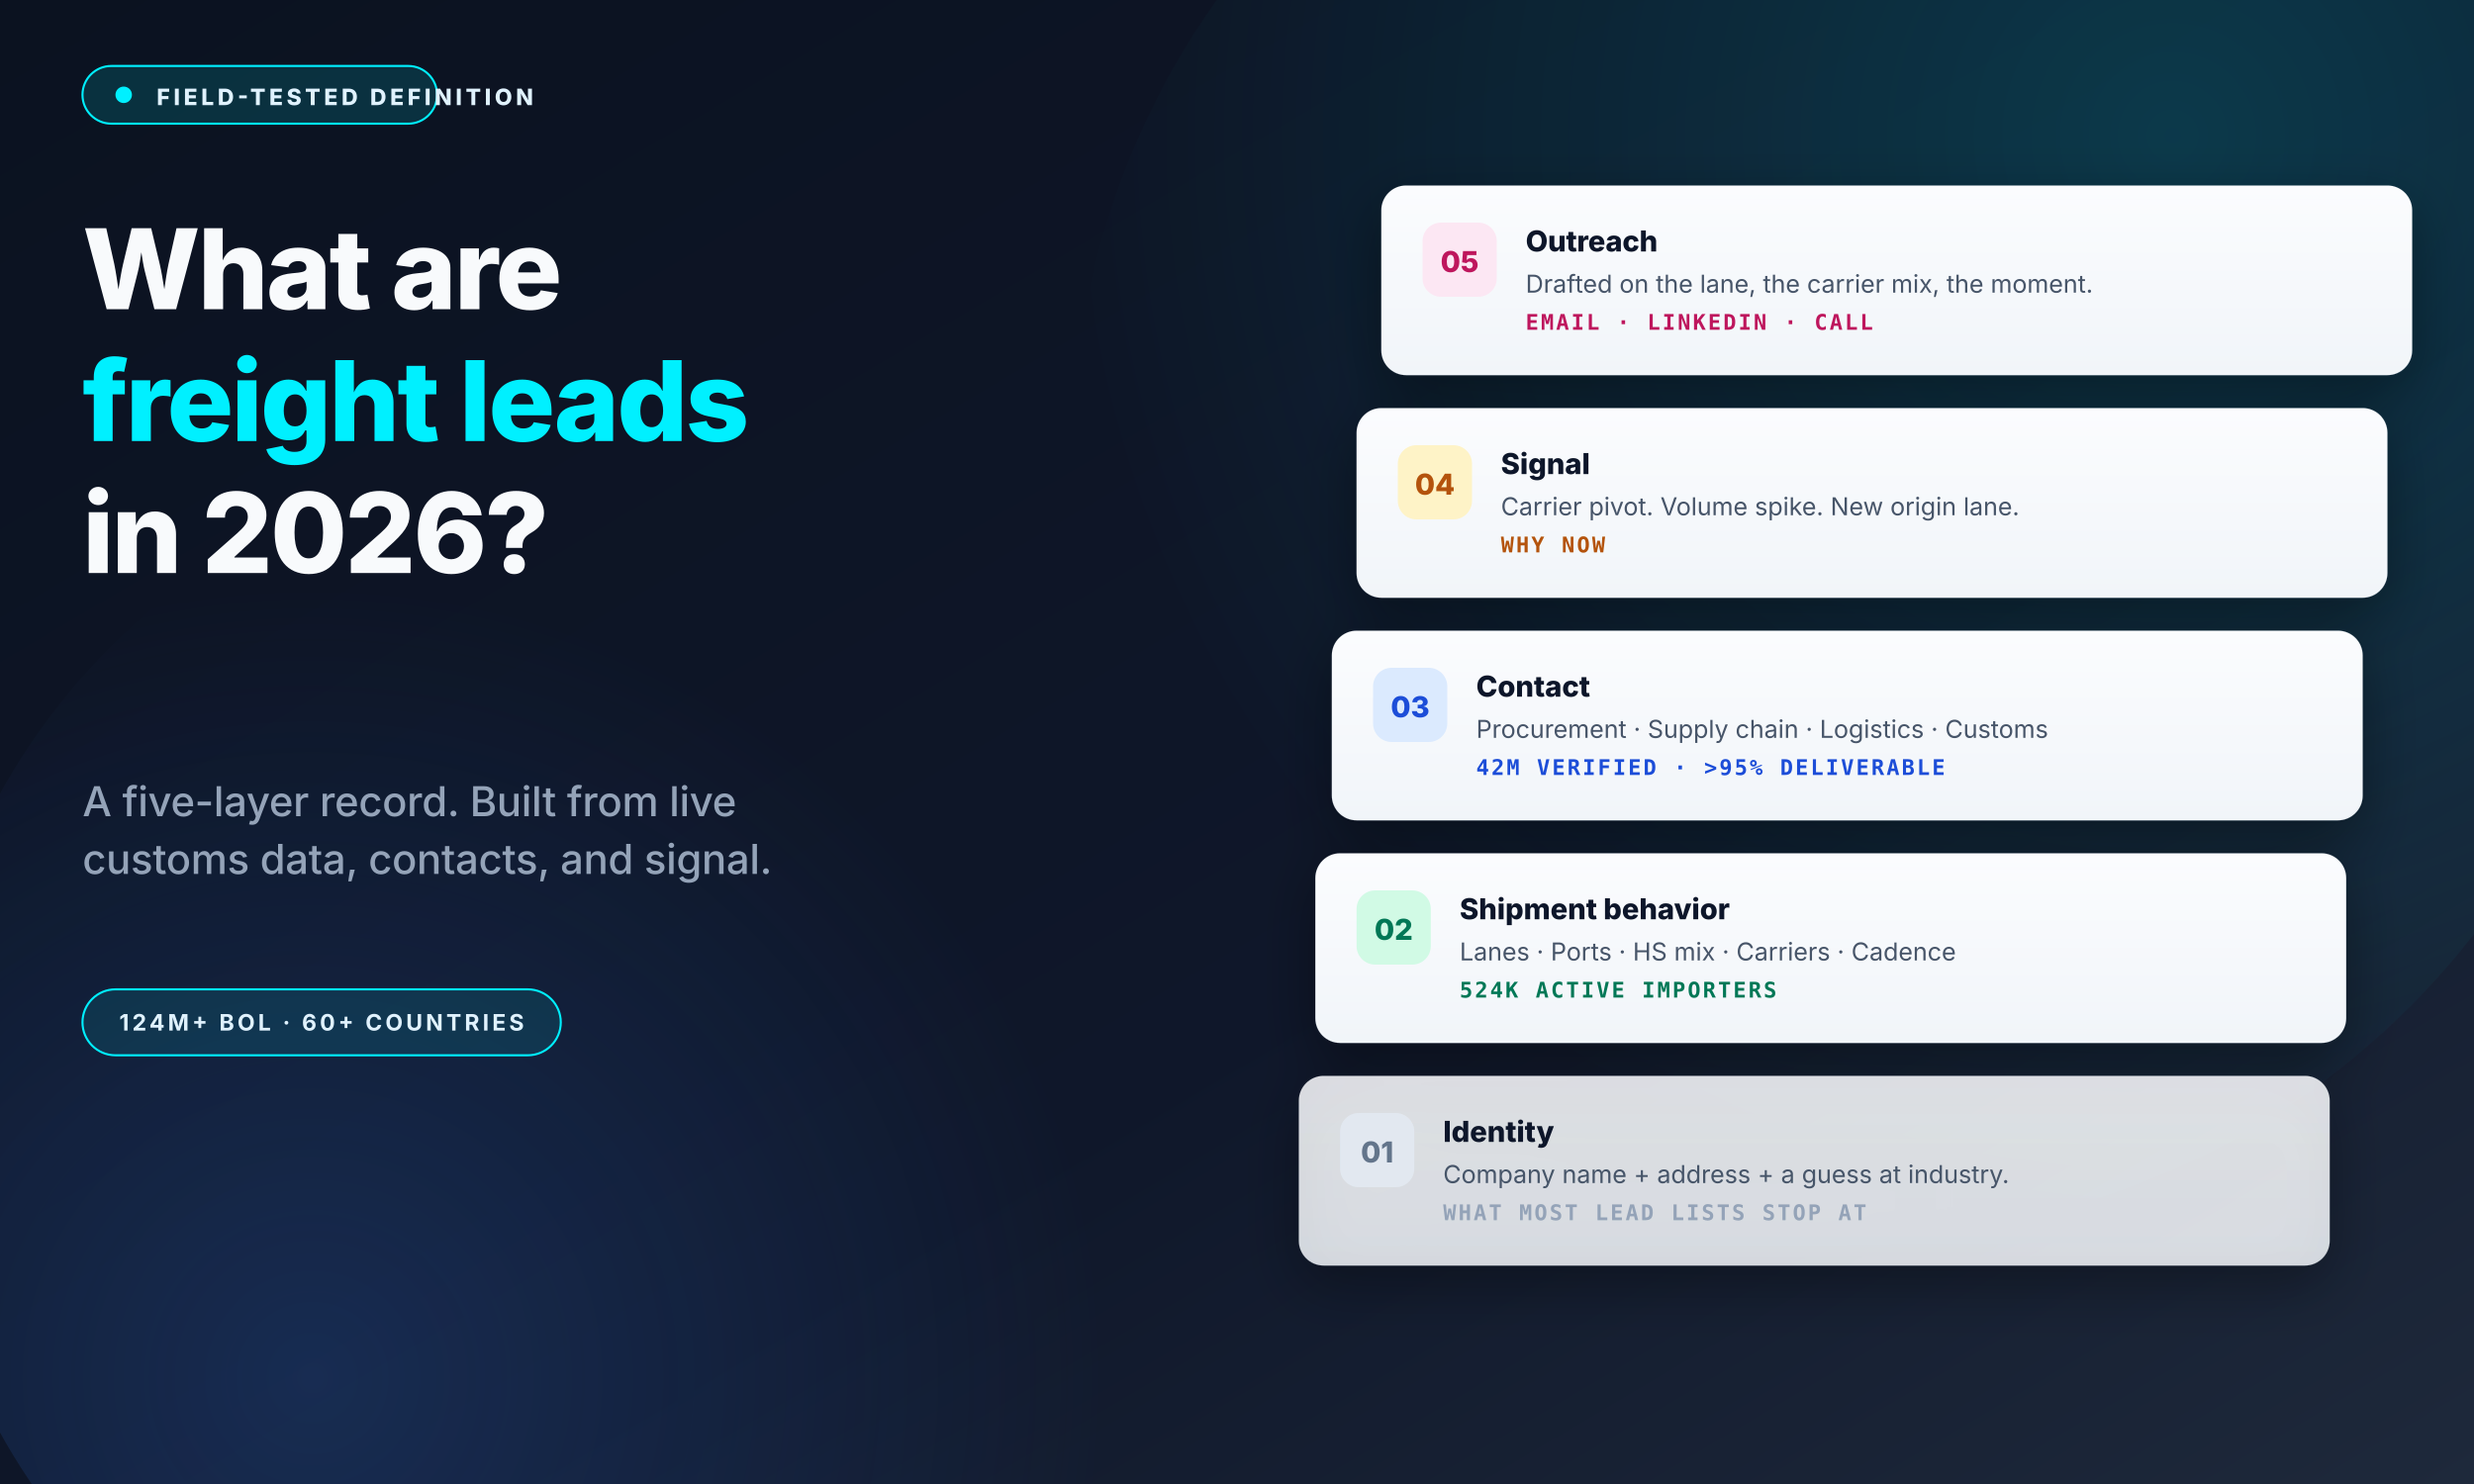
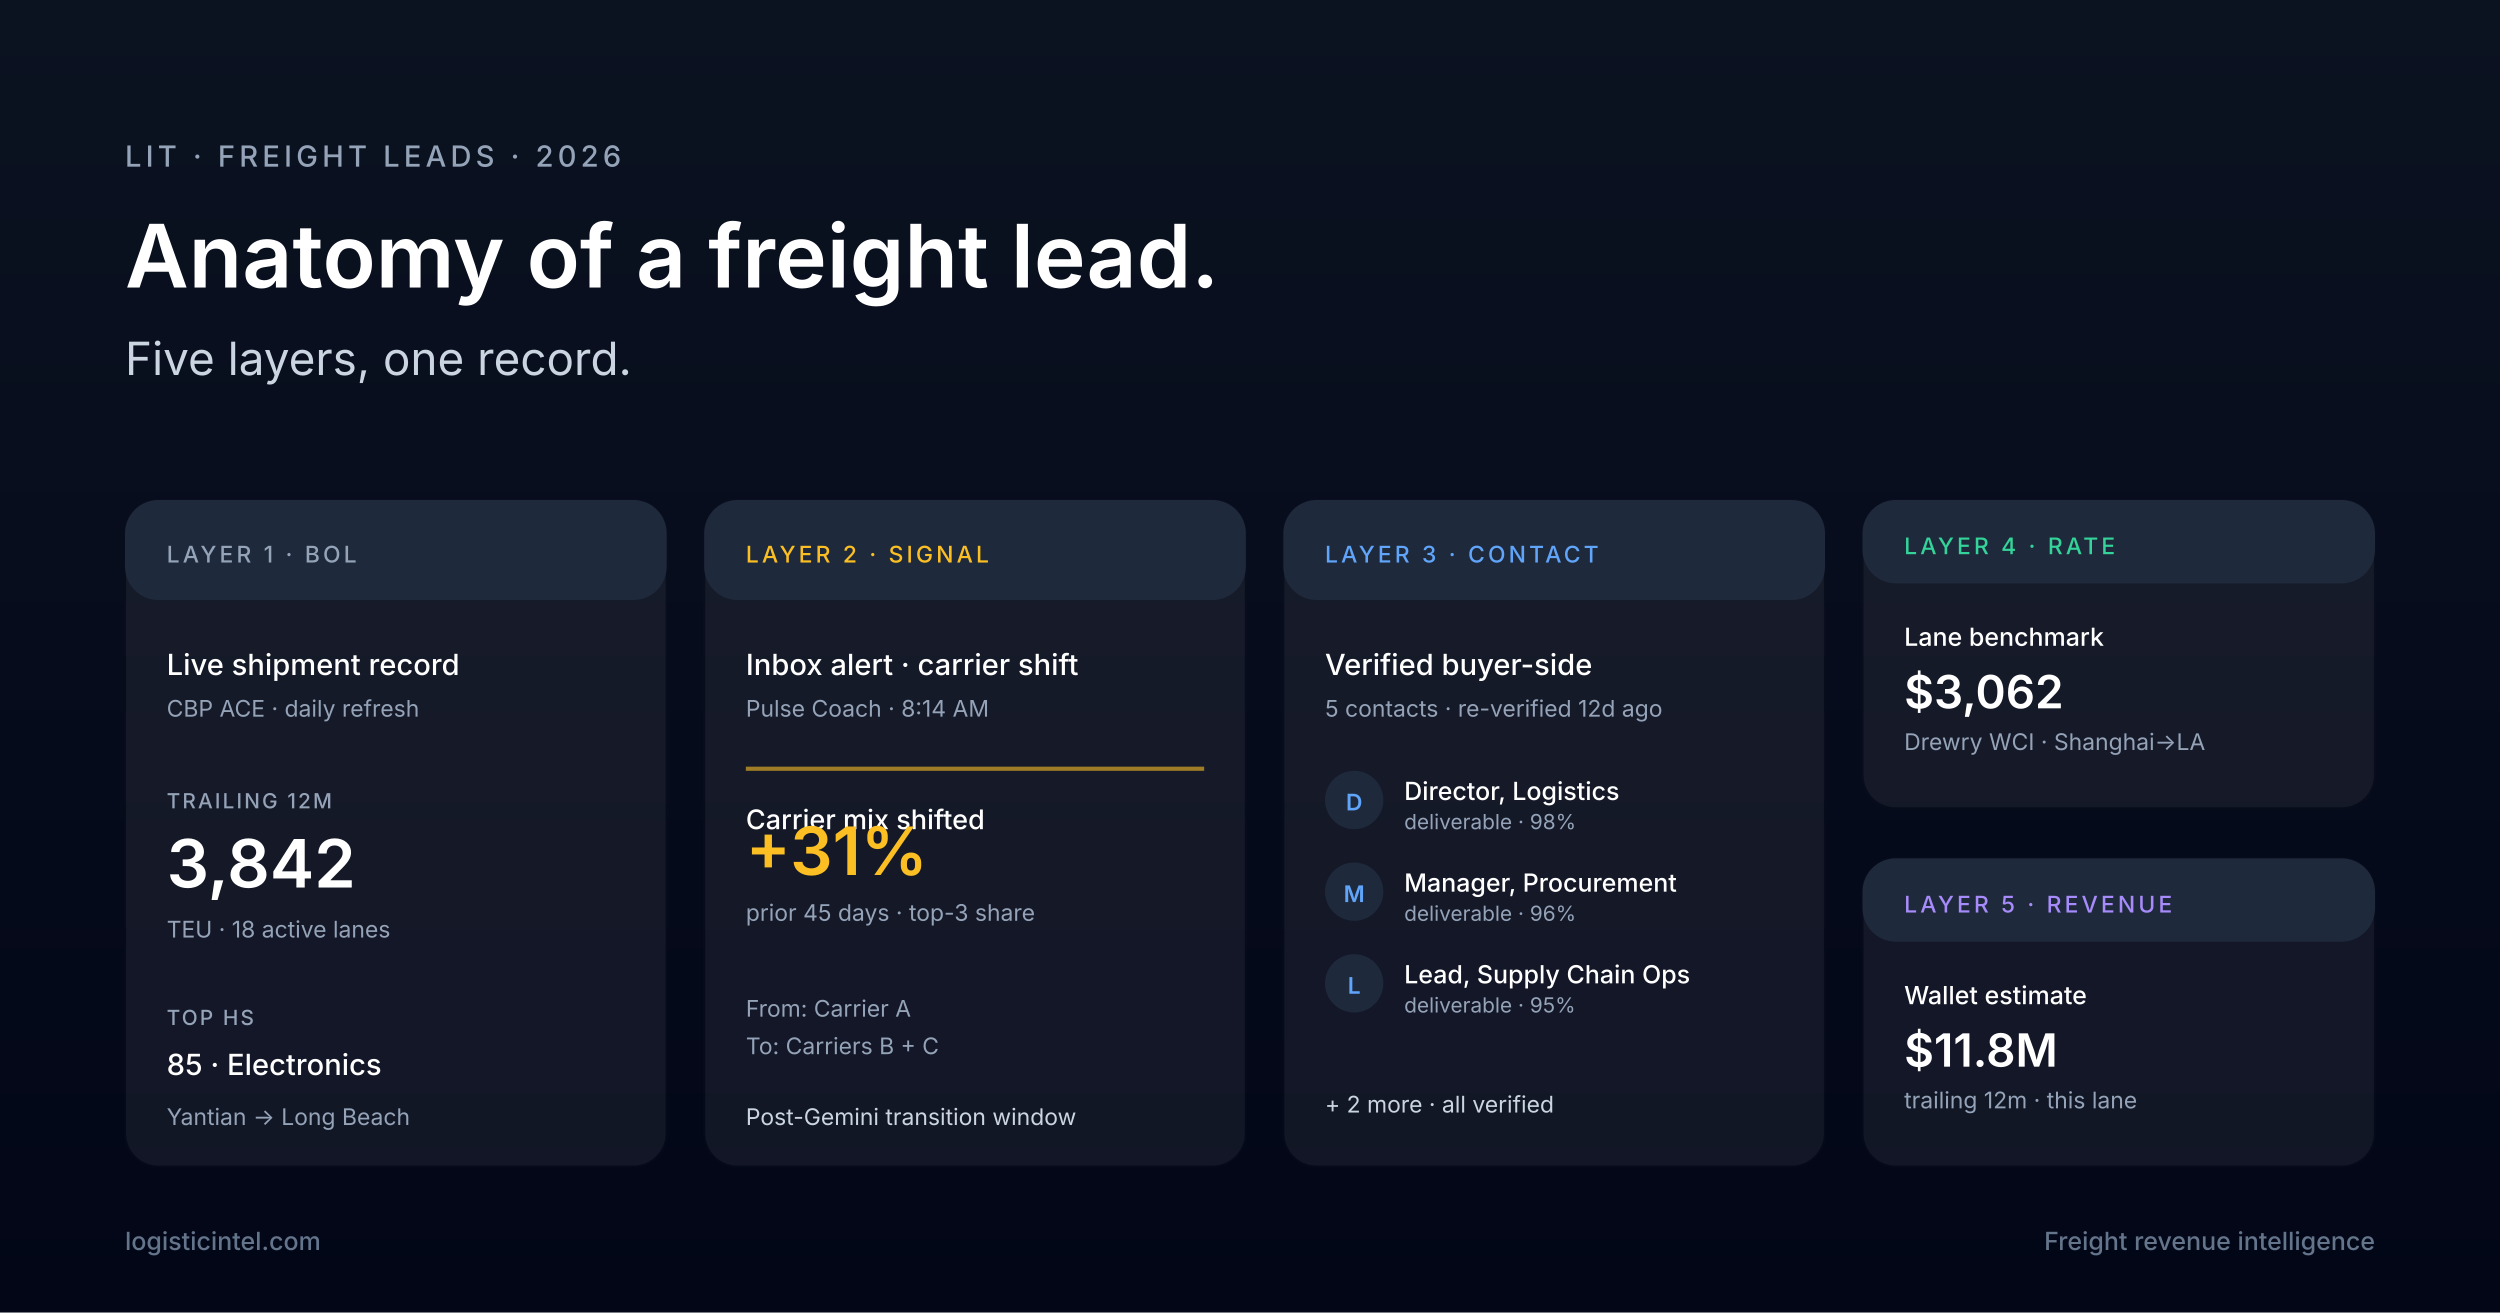
- <svg xmlns="http://www.w3.org/2000/svg" viewBox="0 0 1200 720" width="1200" height="720" role="img" aria-label="What are freight leads in 2026 — the five-layer record">
+ <svg xmlns="http://www.w3.org/2000/svg" viewBox="0 0 1200 630" role="img" aria-label="Anatomy of a freight lead in 2026 — five layered cards showing BOL shipment record, carrier-pivot alert, verified buyer-side contact, lane rate benchmark, and revenue opportunity score">
  <defs>
-     <linearGradient id="bg" x1="0" y1="0" x2="1" y2="1">
-       <stop offset="0%" stop-color="#0B1220" />
-       <stop offset="60%" stop-color="#0F172A" />
-       <stop offset="100%" stop-color="#1E293B" />
+     <linearGradient id="bg" x1="0" y1="0" x2="0" y2="1">
+       <stop offset="0" stop-color="#0b1220" />
+       <stop offset="1" stop-color="#020617" />
    </linearGradient>
-     <radialGradient id="cyanGlow" cx="0.7" cy="0.3" r="0.7">
-       <stop offset="0%" stop-color="#00F0FF" stop-opacity="0.16" />
-       <stop offset="100%" stop-color="#00F0FF" stop-opacity="0" />
-     </radialGradient>
-     <radialGradient id="blueGlow" cx="0.3" cy="0.7" r="0.6">
-       <stop offset="0%" stop-color="#3B82F6" stop-opacity="0.20" />
-       <stop offset="100%" stop-color="#3B82F6" stop-opacity="0" />
-     </radialGradient>
-     <linearGradient id="layerFill" x1="0" y1="0" x2="0" y2="1">
-       <stop offset="0%" stop-color="#FBFCFE" />
-       <stop offset="100%" stop-color="#F1F5F9" />
-     </linearGradient>
-     <filter id="layerShadow" x="-10%" y="-10%" width="120%" height="120%">
-       <feDropShadow dx="0" dy="10" stdDeviation="14" flood-color="#000" flood-opacity="0.38" />
-     </filter>
  </defs>
-   <rect width="1200" height="720" fill="url(#bg)" />
-   <circle cx="900" cy="220" r="380" fill="url(#cyanGlow)" />
-   <circle cx="280" cy="540" r="320" fill="url(#blueGlow)" />
-   <g transform="translate(40,32)">
-     <rect width="172" height="28" rx="14" fill="rgba(0,240,255,0.14)" stroke="#00F0FF" stroke-width="1" />
-     <circle cx="20" cy="14" r="4" fill="#00F0FF" />
-     <text x="36" y="19" font-family="Inter, system-ui, sans-serif" font-size="11" font-weight="800" fill="#E0F2FE" letter-spacing="0.16em">FIELD-TESTED DEFINITION</text>
+   <rect width="1200" height="630" fill="url(#bg)" />
+   <text x="60" y="80" fill="#94a3b8" font-family="Inter, system-ui, sans-serif" font-size="14" letter-spacing="2" font-weight="500">LIT · FREIGHT LEADS · 2026</text>
+   <text x="60" y="138" fill="#ffffff" font-family="Inter, system-ui, sans-serif" font-size="42" font-weight="600">Anatomy of a freight lead.</text>
+   <text x="60" y="180" fill="#cbd5e1" font-family="Inter, system-ui, sans-serif" font-size="22" font-weight="400">Five layers, one record.</text>
+   <g transform="translate(60, 240)">
+     <rect width="260" height="320" rx="16" fill="#ffffff" opacity="0.06" stroke="#1e293b" stroke-width="1" />
+     <rect x="0" y="0" width="260" height="48" rx="16" fill="#1e293b" />
+     <text x="20" y="30" fill="#94a3b8" font-family="Inter, system-ui, sans-serif" font-size="11" letter-spacing="1.5" font-weight="500">LAYER 1 · BOL</text>
+     <text x="20" y="84" fill="#ffffff" font-family="Inter, system-ui, sans-serif" font-size="14" font-weight="500">Live shipment record</text>
+     <text x="20" y="104" fill="#94a3b8" font-family="Inter, system-ui, sans-serif" font-size="11">CBP ACE · daily refresh</text>
+     <text x="20" y="148" fill="#94a3b8" font-family="Inter, system-ui, sans-serif" font-size="10" letter-spacing="1" font-weight="500">TRAILING 12M</text>
+     <text x="20" y="186" fill="#ffffff" font-family="Inter, system-ui, sans-serif" font-size="32" font-weight="600">3,842</text>
+     <text x="20" y="210" fill="#94a3b8" font-family="Inter, system-ui, sans-serif" font-size="11">TEU · 18 active lanes</text>
+     <text x="20" y="252" fill="#94a3b8" font-family="Inter, system-ui, sans-serif" font-size="10" letter-spacing="1" font-weight="500">TOP HS</text>
+     <text x="20" y="276" fill="#ffffff" font-family="Inter, system-ui, sans-serif" font-size="14" font-weight="500">85 · Electronics</text>
+     <text x="20" y="300" fill="#94a3b8" font-family="Inter, system-ui, sans-serif" font-size="11">Yantian → Long Beach</text>
  </g>
-   <g transform="translate(40,150)">
-     <text font-family="Inter, system-ui, sans-serif" font-size="54" font-weight="800" fill="#F8FAFC" letter-spacing="-0.022em">
-       <tspan x="0" dy="0">What are</tspan>
-       <tspan x="0" dy="64">
-         <tspan fill="#00F0FF">freight leads</tspan>
-       </tspan>
-       <tspan x="0" dy="64">in 2026?</tspan>
-     </text>
-     <text x="0" y="246" font-family="Inter, system-ui, sans-serif" font-size="20" font-weight="500" fill="#94A3B8" letter-spacing="-0.005em">
-       <tspan x="0" dy="0">A five-layer record. Built from live</tspan>
-       <tspan x="0" dy="28">customs data, contacts, and signal.</tspan>
-     </text>
-     <g transform="translate(0,330)">
-       <rect width="232" height="32" rx="16" fill="rgba(0,240,255,0.10)" stroke="#00F0FF" stroke-width="1" />
-       <text x="116" y="20" text-anchor="middle" font-family="Inter, system-ui, sans-serif" font-size="11" font-weight="700" fill="#E0F2FE" letter-spacing="0.14em">124M+ BOL · 60+ COUNTRIES</text>
+   <g transform="translate(338, 240)">
+     <rect width="260" height="320" rx="16" fill="#ffffff" opacity="0.06" stroke="#1e293b" stroke-width="1" />
+     <rect x="0" y="0" width="260" height="48" rx="16" fill="#1e293b" />
+     <text x="20" y="30" fill="#fbbf24" font-family="Inter, system-ui, sans-serif" font-size="11" letter-spacing="1.5" font-weight="500">LAYER 2 · SIGNAL</text>
+     <text x="20" y="84" fill="#ffffff" font-family="Inter, system-ui, sans-serif" font-size="14" font-weight="500">Inbox alert · carrier shift</text>
+     <text x="20" y="104" fill="#94a3b8" font-family="Inter, system-ui, sans-serif" font-size="11">Pulse Coach · 8:14 AM</text>
+     <rect x="20" y="128" width="220" height="2" fill="#fbbf24" opacity="0.6" />
+     <text x="20" y="158" fill="#ffffff" font-family="Inter, system-ui, sans-serif" font-size="13" font-weight="500">Carrier mix shifted</text>
+     <text x="20" y="180" fill="#fbbf24" font-family="Inter, system-ui, sans-serif" font-size="32" font-weight="600">+31%</text>
+     <text x="20" y="202" fill="#94a3b8" font-family="Inter, system-ui, sans-serif" font-size="11">prior 45 days · top-3 share</text>
+     <text x="20" y="248" fill="#94a3b8" font-family="Inter, system-ui, sans-serif" font-size="11">From: Carrier A</text>
+     <text x="20" y="266" fill="#94a3b8" font-family="Inter, system-ui, sans-serif" font-size="11">To: Carriers B + C</text>
+     <text x="20" y="300" fill="#cbd5e1" font-family="Inter, system-ui, sans-serif" font-size="11">Post-Gemini transition window</text>
+   </g>
+   <g transform="translate(616, 240)">
+     <rect width="260" height="320" rx="16" fill="#ffffff" opacity="0.06" stroke="#1e293b" stroke-width="1" />
+     <rect x="0" y="0" width="260" height="48" rx="16" fill="#1e293b" />
+     <text x="20" y="30" fill="#60a5fa" font-family="Inter, system-ui, sans-serif" font-size="11" letter-spacing="1.5" font-weight="500">LAYER 3 · CONTACT</text>
+     <text x="20" y="84" fill="#ffffff" font-family="Inter, system-ui, sans-serif" font-size="14" font-weight="500">Verified buyer-side</text>
+     <text x="20" y="104" fill="#94a3b8" font-family="Inter, system-ui, sans-serif" font-size="11">5 contacts · re-verified 12d ago</text>
+     <g transform="translate(20, 130)">
+       <circle cx="14" cy="14" r="14" fill="#1e293b" />
+       <text x="14" y="19" fill="#60a5fa" font-family="Inter" font-size="11" font-weight="600" text-anchor="middle">D</text>
+       <text x="38" y="14" fill="#ffffff" font-family="Inter" font-size="12" font-weight="500">Director, Logistics</text>
+       <text x="38" y="28" fill="#94a3b8" font-family="Inter" font-size="10">deliverable · 98%</text>
    </g>
+     <g transform="translate(20, 174)">
+       <circle cx="14" cy="14" r="14" fill="#1e293b" />
+       <text x="14" y="19" fill="#60a5fa" font-family="Inter" font-size="11" font-weight="600" text-anchor="middle">M</text>
+       <text x="38" y="14" fill="#ffffff" font-family="Inter" font-size="12" font-weight="500">Manager, Procurement</text>
+       <text x="38" y="28" fill="#94a3b8" font-family="Inter" font-size="10">deliverable · 96%</text>
+     </g>
+     <g transform="translate(20, 218)">
+       <circle cx="14" cy="14" r="14" fill="#1e293b" />
+       <text x="14" y="19" fill="#60a5fa" font-family="Inter" font-size="11" font-weight="600" text-anchor="middle">L</text>
+       <text x="38" y="14" fill="#ffffff" font-family="Inter" font-size="12" font-weight="500">Lead, Supply Chain Ops</text>
+       <text x="38" y="28" fill="#94a3b8" font-family="Inter" font-size="10">deliverable · 95%</text>
+     </g>
+     <text x="20" y="294" fill="#cbd5e1" font-family="Inter, system-ui, sans-serif" font-size="11">+ 2 more · all verified</text>
  </g>
-   <g transform="translate(630,90)" filter="url(#layerShadow)">
-     <g transform="translate(40,0)">
-       <rect width="500" height="92" rx="12" fill="url(#layerFill)" />
-       <g transform="translate(20,18)">
-         <rect width="36" height="36" rx="9" fill="#FCE7F3" />
-         <text x="18" y="24" text-anchor="middle" font-family="Inter, system-ui, sans-serif" font-size="14" font-weight="800" fill="#BE185D">05</text>
-       </g>
-       <text x="70" y="32" font-family="Inter, system-ui, sans-serif" font-size="14" font-weight="800" fill="#0F172A" letter-spacing="-0.005em">Outreach</text>
-       <text x="70" y="52" font-family="Inter, system-ui, sans-serif" font-size="12" fill="#475569">Drafted on the lane, the carrier mix, the moment.</text>
-       <text x="70" y="70" font-family="ui-monospace, SF Mono, monospace" font-size="10.5" font-weight="600" fill="#BE185D" letter-spacing="0.1em">EMAIL · LINKEDIN · CALL</text>
-     </g>
-     <g transform="translate(28,108)">
-       <rect width="500" height="92" rx="12" fill="url(#layerFill)" />
-       <g transform="translate(20,18)">
-         <rect width="36" height="36" rx="9" fill="#FEF3C7" />
-         <text x="18" y="24" text-anchor="middle" font-family="Inter, system-ui, sans-serif" font-size="14" font-weight="800" fill="#B45309">04</text>
-       </g>
-       <text x="70" y="32" font-family="Inter, system-ui, sans-serif" font-size="14" font-weight="800" fill="#0F172A">Signal</text>
-       <text x="70" y="52" font-family="Inter, system-ui, sans-serif" font-size="12" fill="#475569">Carrier pivot. Volume spike. New origin lane.</text>
-       <text x="70" y="70" font-family="ui-monospace, SF Mono, monospace" font-size="10.5" font-weight="600" fill="#B45309" letter-spacing="0.1em">WHY NOW</text>
-     </g>
-     <g transform="translate(16,216)">
-       <rect width="500" height="92" rx="12" fill="url(#layerFill)" />
-       <g transform="translate(20,18)">
-         <rect width="36" height="36" rx="9" fill="#DBEAFE" />
-         <text x="18" y="24" text-anchor="middle" font-family="Inter, system-ui, sans-serif" font-size="14" font-weight="800" fill="#1D4ED8">03</text>
-       </g>
-       <text x="70" y="32" font-family="Inter, system-ui, sans-serif" font-size="14" font-weight="800" fill="#0F172A">Contact</text>
-       <text x="70" y="52" font-family="Inter, system-ui, sans-serif" font-size="12" fill="#475569">Procurement · Supply chain · Logistics · Customs</text>
-       <text x="70" y="70" font-family="ui-monospace, SF Mono, monospace" font-size="10.5" font-weight="600" fill="#1D4ED8" letter-spacing="0.1em">42M VERIFIED · &gt;95% DELIVERABLE</text>
-     </g>
-     <g transform="translate(8,324)">
-       <rect width="500" height="92" rx="12" fill="url(#layerFill)" />
-       <g transform="translate(20,18)">
-         <rect width="36" height="36" rx="9" fill="#D1FAE5" />
-         <text x="18" y="24" text-anchor="middle" font-family="Inter, system-ui, sans-serif" font-size="14" font-weight="800" fill="#047857">02</text>
-       </g>
-       <text x="70" y="32" font-family="Inter, system-ui, sans-serif" font-size="14" font-weight="800" fill="#0F172A">Shipment behavior</text>
-       <text x="70" y="52" font-family="Inter, system-ui, sans-serif" font-size="12" fill="#475569">Lanes · Ports · HS mix · Carriers · Cadence</text>
-       <text x="70" y="70" font-family="ui-monospace, SF Mono, monospace" font-size="10.5" font-weight="600" fill="#047857" letter-spacing="0.1em">524K ACTIVE IMPORTERS</text>
-     </g>
-     <g transform="translate(0,432)">
-       <rect width="500" height="92" rx="12" fill="url(#layerFill)" opacity="0.85" />
-       <g transform="translate(20,18)">
-         <rect width="36" height="36" rx="9" fill="#E2E8F0" />
-         <text x="18" y="24" text-anchor="middle" font-family="Inter, system-ui, sans-serif" font-size="14" font-weight="800" fill="#64748B">01</text>
-       </g>
-       <text x="70" y="32" font-family="Inter, system-ui, sans-serif" font-size="14" font-weight="800" fill="#0F172A">Identity</text>
-       <text x="70" y="52" font-family="Inter, system-ui, sans-serif" font-size="12" fill="#475569">Company name + address + a guess at industry.</text>
-       <text x="70" y="70" font-family="ui-monospace, SF Mono, monospace" font-size="10.5" font-weight="600" fill="#94A3B8" letter-spacing="0.1em">WHAT MOST LEAD LISTS STOP AT</text>
-     </g>
+   <g transform="translate(894, 240)">
+     <rect width="246" height="148" rx="16" fill="#ffffff" opacity="0.06" stroke="#1e293b" stroke-width="1" />
+     <rect x="0" y="0" width="246" height="40" rx="16" fill="#1e293b" />
+     <text x="20" y="26" fill="#34d399" font-family="Inter, system-ui, sans-serif" font-size="11" letter-spacing="1.5" font-weight="500">LAYER 4 · RATE</text>
+     <text x="20" y="70" fill="#ffffff" font-family="Inter, system-ui, sans-serif" font-size="12" font-weight="500">Lane benchmark</text>
+     <text x="20" y="100" fill="#ffffff" font-family="Inter, system-ui, sans-serif" font-size="22" font-weight="600">$3,062</text>
+     <text x="20" y="120" fill="#94a3b8" font-family="Inter, system-ui, sans-serif" font-size="11">Drewry WCI · Shanghai→LA</text>
+     <rect x="0" y="172" width="246" height="148" rx="16" fill="#ffffff" opacity="0.06" stroke="#1e293b" stroke-width="1" />
+     <rect x="0" y="172" width="246" height="40" rx="16" fill="#1e293b" />
+     <text x="20" y="198" fill="#a78bfa" font-family="Inter, system-ui, sans-serif" font-size="11" letter-spacing="1.5" font-weight="500">LAYER 5 · REVENUE</text>
+     <text x="20" y="242" fill="#ffffff" font-family="Inter, system-ui, sans-serif" font-size="12" font-weight="500">Wallet estimate</text>
+     <text x="20" y="272" fill="#ffffff" font-family="Inter, system-ui, sans-serif" font-size="22" font-weight="600">$11.8M</text>
+     <text x="20" y="292" fill="#94a3b8" font-family="Inter, system-ui, sans-serif" font-size="11">trailing 12m · this lane</text>
  </g>
+   <text x="60" y="600" fill="#64748b" font-family="Inter, system-ui, sans-serif" font-size="12" font-weight="500">logisticintel.com</text>
+   <text x="1140" y="600" fill="#64748b" font-family="Inter, system-ui, sans-serif" font-size="12" font-weight="500" text-anchor="end">Freight revenue intelligence</text>
</svg>
